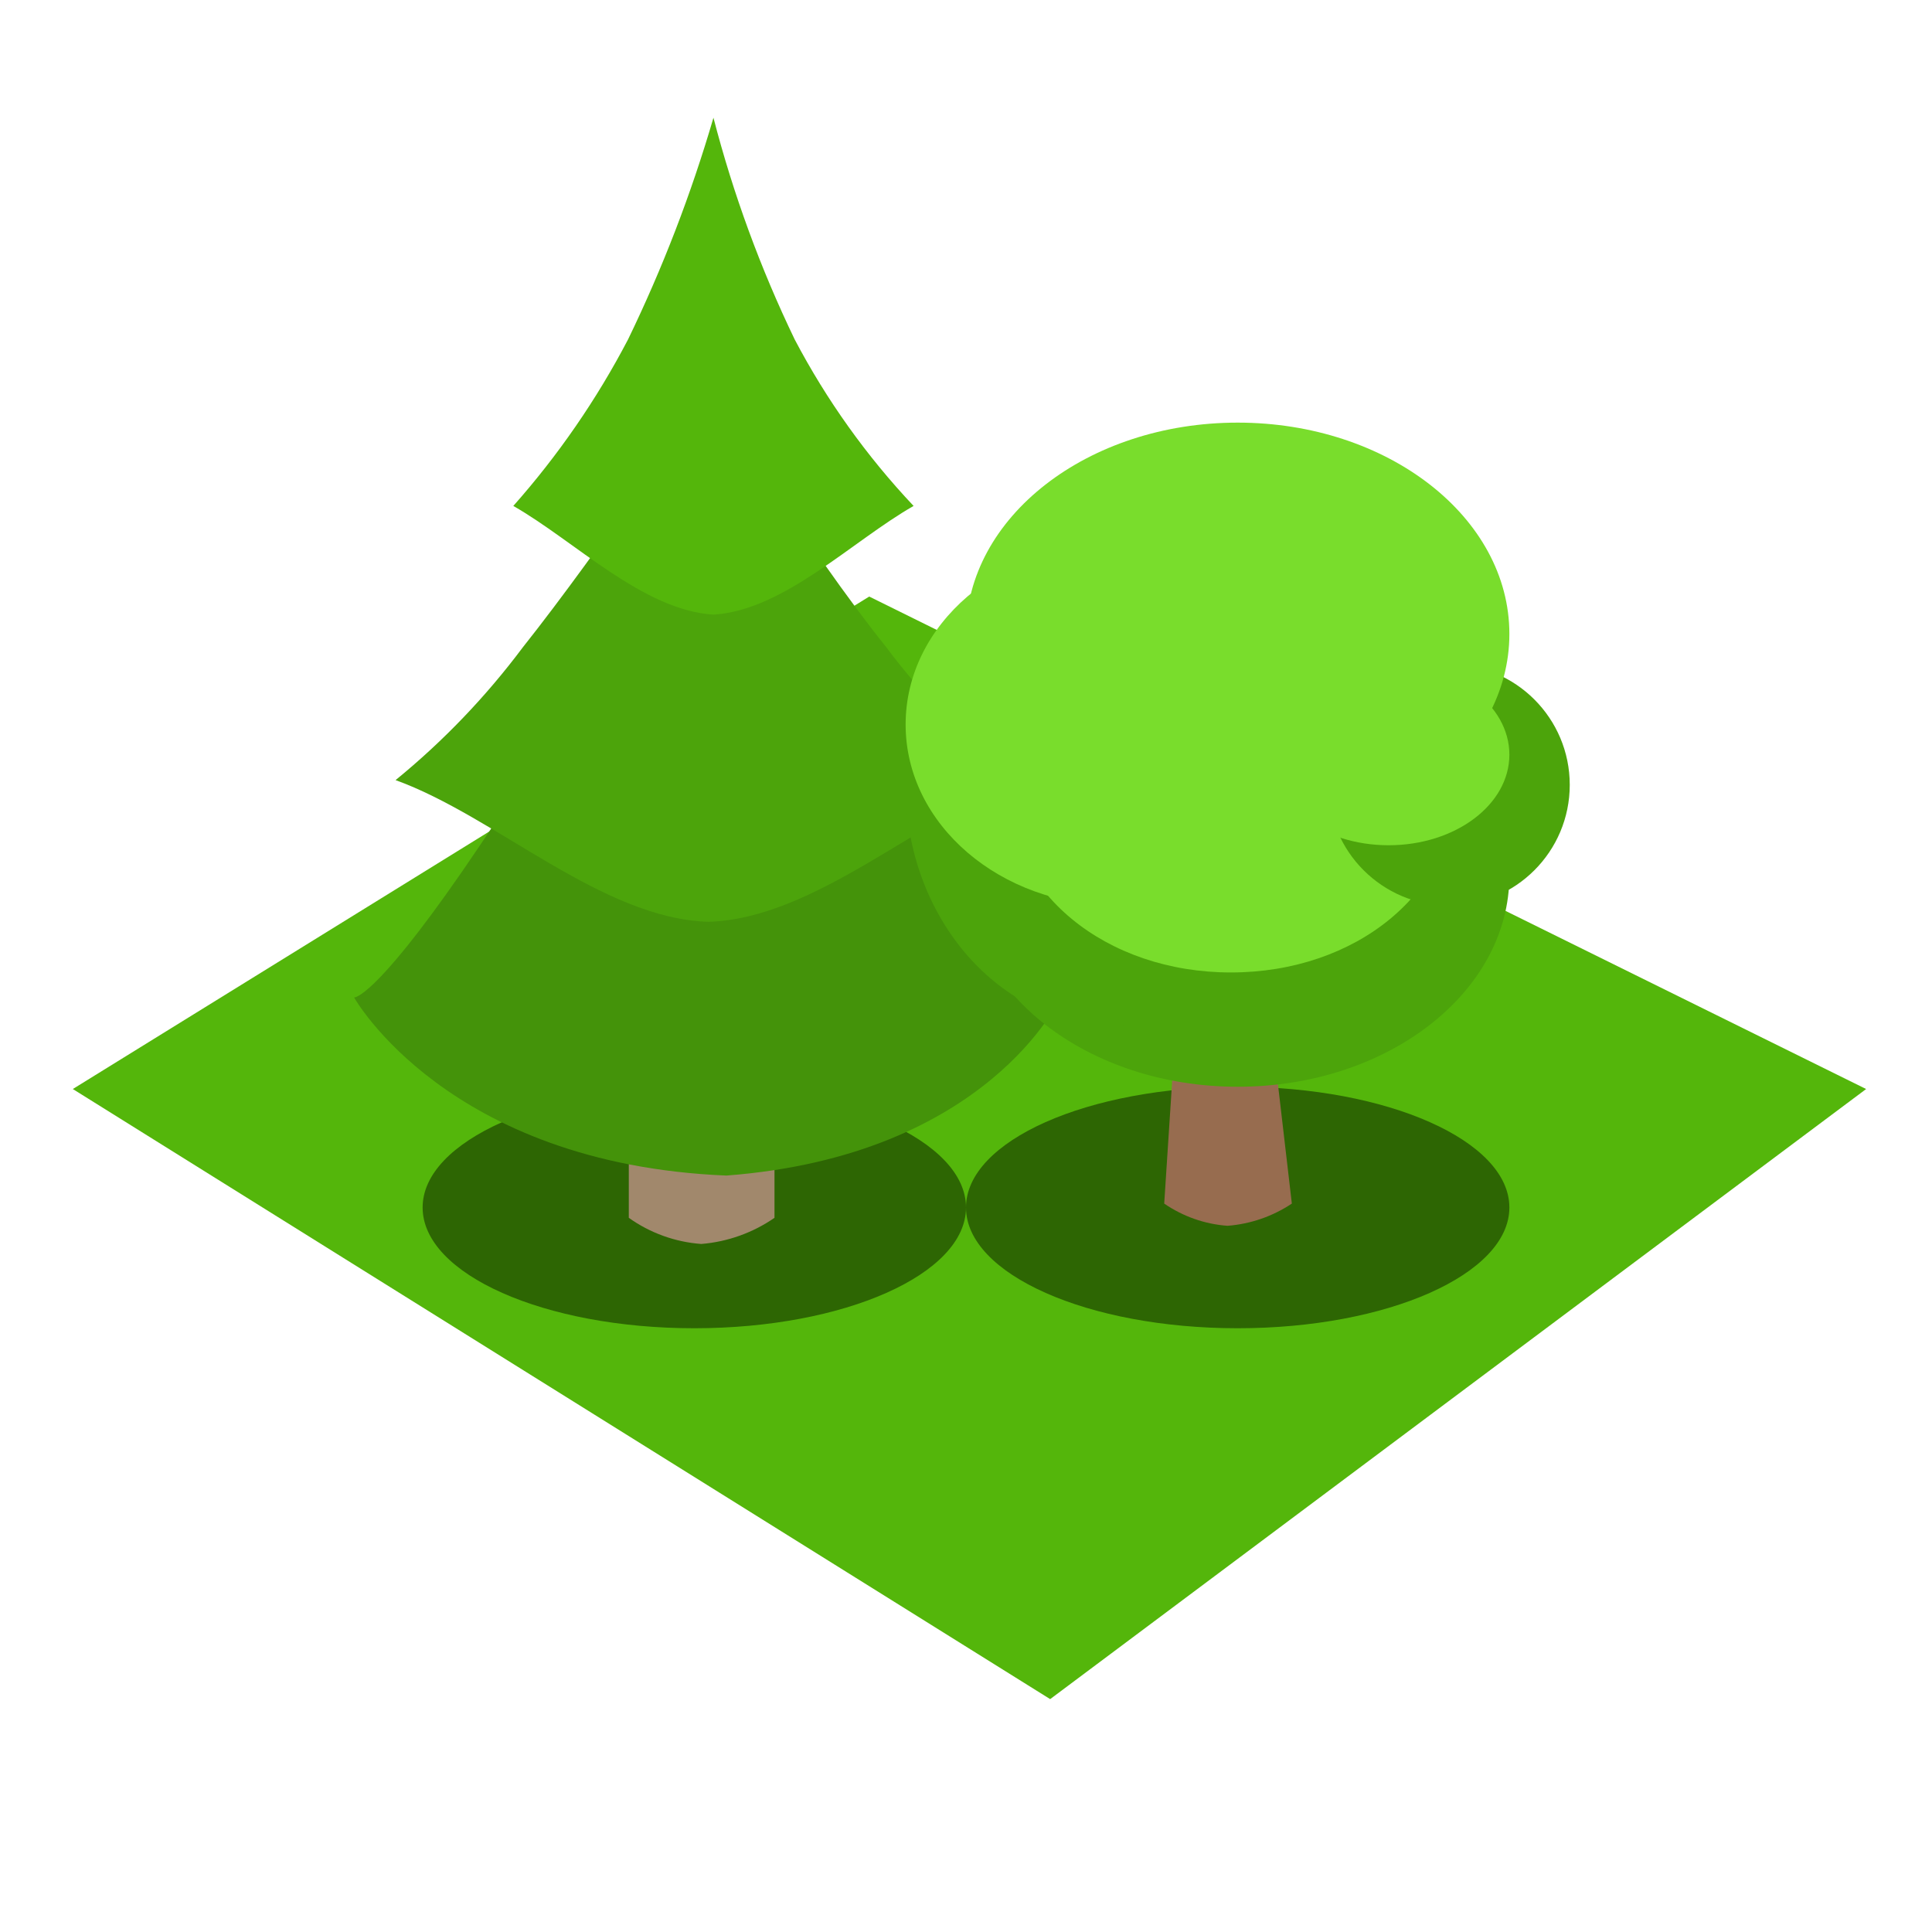
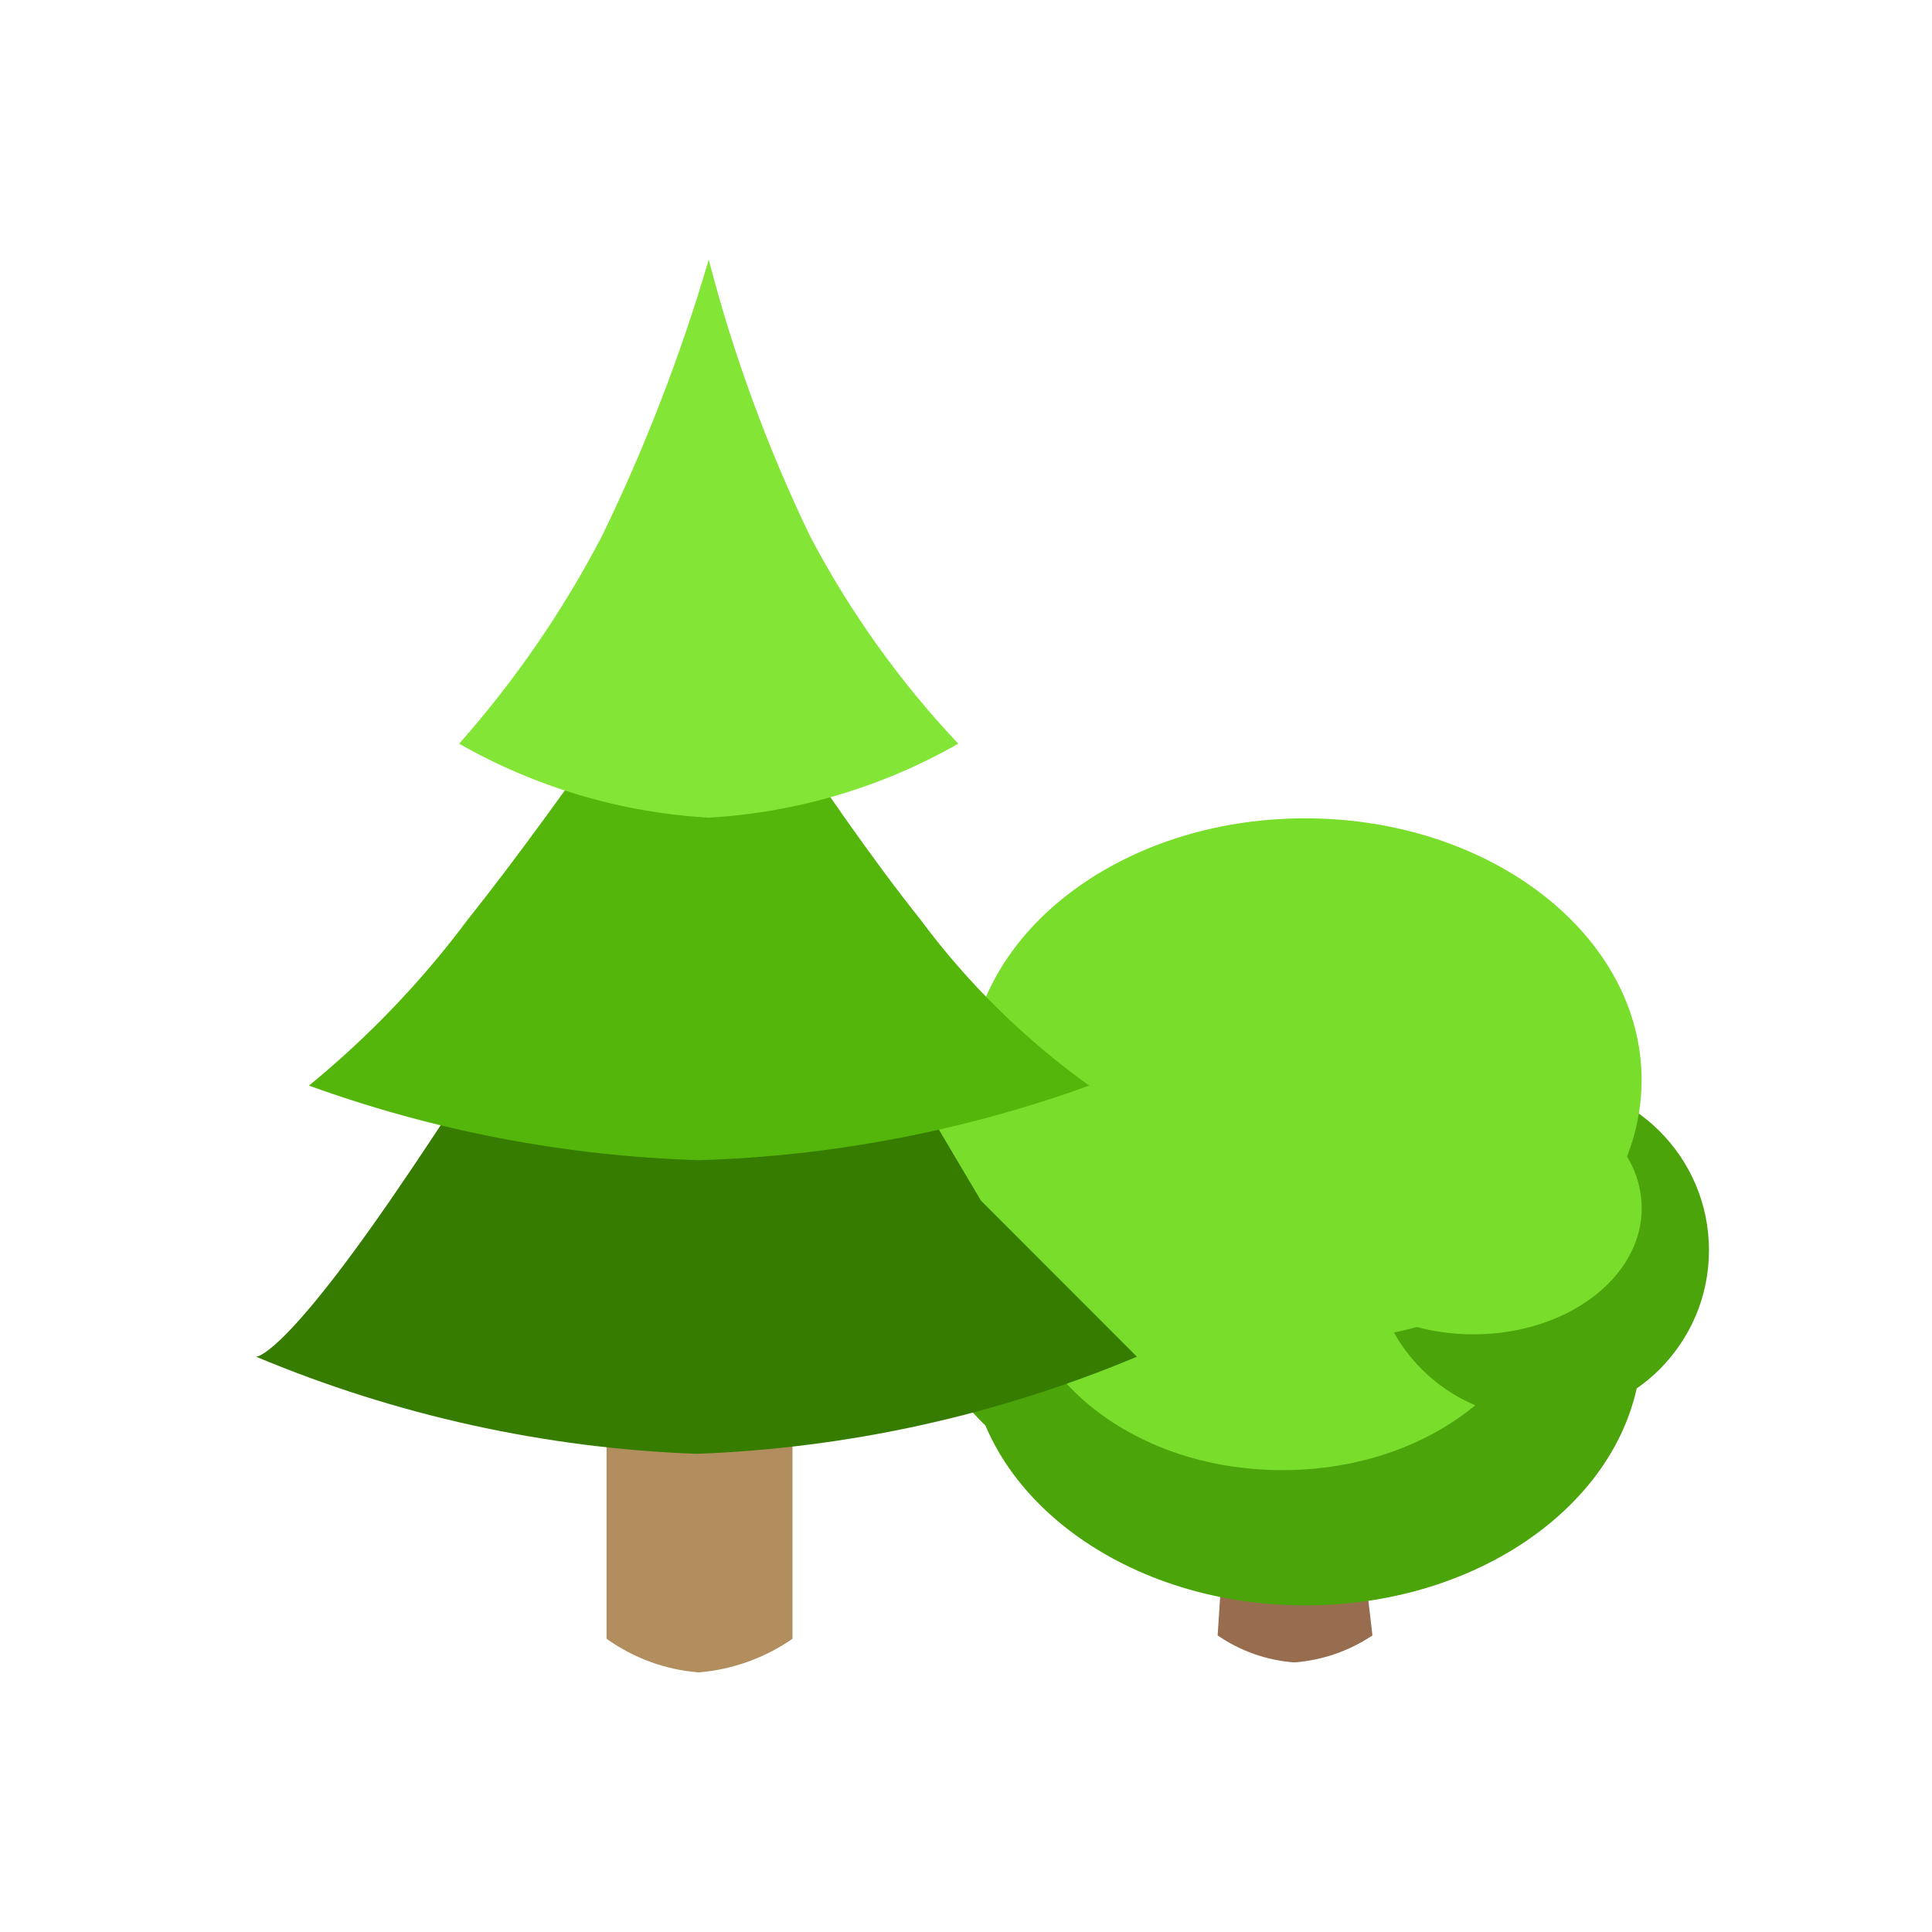
<svg xmlns="http://www.w3.org/2000/svg" width="32" height="32" viewBox="0 0 32 32">
  <defs>
    <clipPath id="clip-Vegetation">
      <rect width="32" height="32" />
    </clipPath>
  </defs>
  <g id="Vegetation" clip-path="url(#clip-Vegetation)">
-     <g id="ZoneResidential" transform="translate(-72.794 45.451)">
-       <path id="Path_780" data-name="Path 780" d="M-10008-10482.843l16.188,10.105,13.515-10.105-16.512-8.157Z" transform="translate(10082 10455.43)" fill="#54b60b" />
-     </g>
-     <ellipse id="Ellipse_950" data-name="Ellipse 950" cx="4.5" cy="2" rx="4.5" ry="2" transform="translate(7 18)" fill="#2d6603" />
-     <path id="Path_4144" data-name="Path 4144" d="M0,0H2.413V4.3A2.488,2.488,0,0,1,1.2,4.733,2.367,2.367,0,0,1,0,4.3Z" transform="translate(10.415 15.871)" fill="#a1886c" />
-     <path id="Path_4145" data-name="Path 4145" d="M5.85,0,9.628,6.377,11.7,8.45S10.508,11.07,6.166,11.4C1.543,11.21,0,8.45,0,8.45s.317.039,1.78-2.073S5.85,0,5.85,0Z" transform="translate(5.865 8.071)" fill="#44930a" />
-     <path id="Path_4146" data-name="Path 4146" d="M5.182,0S6.825,2.66,8.125,4.282a10.162,10.162,0,0,0,2.241,2.2C8.7,7.089,6.951,8.78,5.182,8.833,3.413,8.78,1.664,7.088,0,6.486a12.511,12.511,0,0,0,2.108-2.2C3.4,2.66,5.182,0,5.182,0Z" transform="translate(6.552 6.435)" fill="#4ca40b" />
-     <path id="Path_4147" data-name="Path 4147" d="M3.315,0A20.038,20.038,0,0,0,4.661,3.673,12.48,12.48,0,0,0,6.63,6.43c-1.015.578-2.149,1.73-3.315,1.8C2.149,8.16,1.015,7.008,0,6.43A13.775,13.775,0,0,0,1.9,3.673,23.57,23.57,0,0,0,3.315,0Z" transform="translate(8.502 1.95)" fill="#54b60b" />
-     <ellipse id="Ellipse_884" data-name="Ellipse 884" cx="4.5" cy="2" rx="4.5" ry="2" transform="translate(16 18)" fill="#2d6603" />
-     <path id="Path_3564" data-name="Path 3564" d="M.236,0H1.691l.423,3.632A2.228,2.228,0,0,1,1.048,4,2.119,2.119,0,0,1,0,3.632Z" transform="translate(19.283 16.303)" fill="#976c4f" />
-     <ellipse id="Ellipse_885" data-name="Ellipse 885" cx="4.5" cy="3.5" rx="4.5" ry="3.5" transform="translate(16 11)" fill="#4ca40b" />
-     <ellipse id="Ellipse_886" data-name="Ellipse 886" cx="3.5" cy="4" rx="3.5" ry="4" transform="translate(15 9)" fill="#4ca40b" />
-     <path id="Path_3565" data-name="Path 3565" d="M3.73,0a3.541,3.541,0,0,1,3.73,3.315c0,1.831-1.67,3.148-3.73,3.148S0,5.146,0,3.315A3.541,3.541,0,0,1,3.73,0Z" transform="translate(16.658 9.644)" fill="#79dd2c" />
-     <ellipse id="Ellipse_887" data-name="Ellipse 887" cx="3.5" cy="3" rx="3.5" ry="3" transform="translate(15 9)" fill="#79dd2c" />
-     <circle id="Ellipse_883" data-name="Ellipse 883" cx="2" cy="2" r="2" transform="translate(22 11)" fill="#4ca40b" />
-     <ellipse id="Ellipse_888" data-name="Ellipse 888" cx="4.5" cy="3.5" rx="4.5" ry="3.5" transform="translate(16 7)" fill="#79dd2c" />
-     <ellipse id="Ellipse_889" data-name="Ellipse 889" cx="2" cy="1.5" rx="2" ry="1.5" transform="translate(21 11)" fill="#79dd2c" />
+     <path id="Path_3564" data-name="Path 3564" d="M.287,0H2.051l.513,4.4a2.7,2.7,0,0,1-1.293.447A2.569,2.569,0,0,1,0,4.4Z" transform="translate(20.168 22.688)" fill="#976c4f" />
+     <ellipse id="Ellipse_885" data-name="Ellipse 885" cx="5.573" cy="4.335" rx="5.573" ry="4.335" transform="translate(16.044 17.921)" fill="#4ca40b" />
+     <ellipse id="Ellipse_886" data-name="Ellipse 886" cx="3.901" cy="4.459" rx="3.901" ry="4.459" transform="translate(14.93 15.738)" fill="#4ca40b" />
+     <path id="Path_3565" data-name="Path 3565" d="M4.522,0A4.293,4.293,0,0,1,9.044,4.02c0,2.22-2.025,3.817-4.522,3.817S0,6.24,0,4.02A4.293,4.293,0,0,1,4.522,0Z" transform="translate(16.718 16.513)" fill="#79dd2c" />
+     <ellipse id="Ellipse_887" data-name="Ellipse 887" cx="3.901" cy="3.344" rx="3.901" ry="3.344" transform="translate(14.93 15.738)" fill="#79dd2c" />
+     <circle id="Ellipse_883" data-name="Ellipse 883" cx="2.787" cy="2.787" r="2.787" transform="translate(22.732 17.921)" fill="#4ca40b" />
+     <ellipse id="Ellipse_888" data-name="Ellipse 888" cx="5.573" cy="4.335" rx="5.573" ry="4.335" transform="translate(16.044 13.554)" fill="#79dd2c" />
+     <ellipse id="Ellipse_889" data-name="Ellipse 889" cx="2.787" cy="2.09" rx="2.787" ry="2.09" transform="translate(21.618 17.921)" fill="#79dd2c" />
+     <path id="Path_473" data-name="Path 473" d="M0,0H3.079V5.483a3.174,3.174,0,0,1-1.553.557A3.021,3.021,0,0,1,0,5.483Z" transform="translate(10.047 21.66)" fill="#b28e5e" />
+     <path id="Path_470" data-name="Path 470" d="M7.295,0l4.711,7.951,2.584,2.586a20.842,20.842,0,0,1-7.295,1.609A20.842,20.842,0,0,1,0,10.537s.4.048,2.219-2.586S7.295,0,7.295,0Z" transform="translate(4.241 11.934)" fill="#367c01" />
+     <path id="Path_471" data-name="Path 471" d="M6.462,0s2.052,3.318,3.668,5.34a12.672,12.672,0,0,0,2.794,2.748A20.821,20.821,0,0,1,6.462,9.323,20.821,20.821,0,0,1,0,8.088,15.6,15.6,0,0,0,2.629,5.34C4.244,3.318,6.462,0,6.462,0Z" transform="translate(5.117 9.893)" fill="#54b60b" />
+     <path id="Path_472" data-name="Path 472" d="M4.134,0A24.987,24.987,0,0,0,5.812,4.58,15.566,15.566,0,0,0,8.267,8.018,9.44,9.44,0,0,1,4.134,9.243,9.44,9.44,0,0,1,0,8.018,17.177,17.177,0,0,0,2.365,4.58,29.391,29.391,0,0,0,4.134,0Z" transform="translate(7.605 4.3)" fill="#83e637" />
  </g>
</svg>
